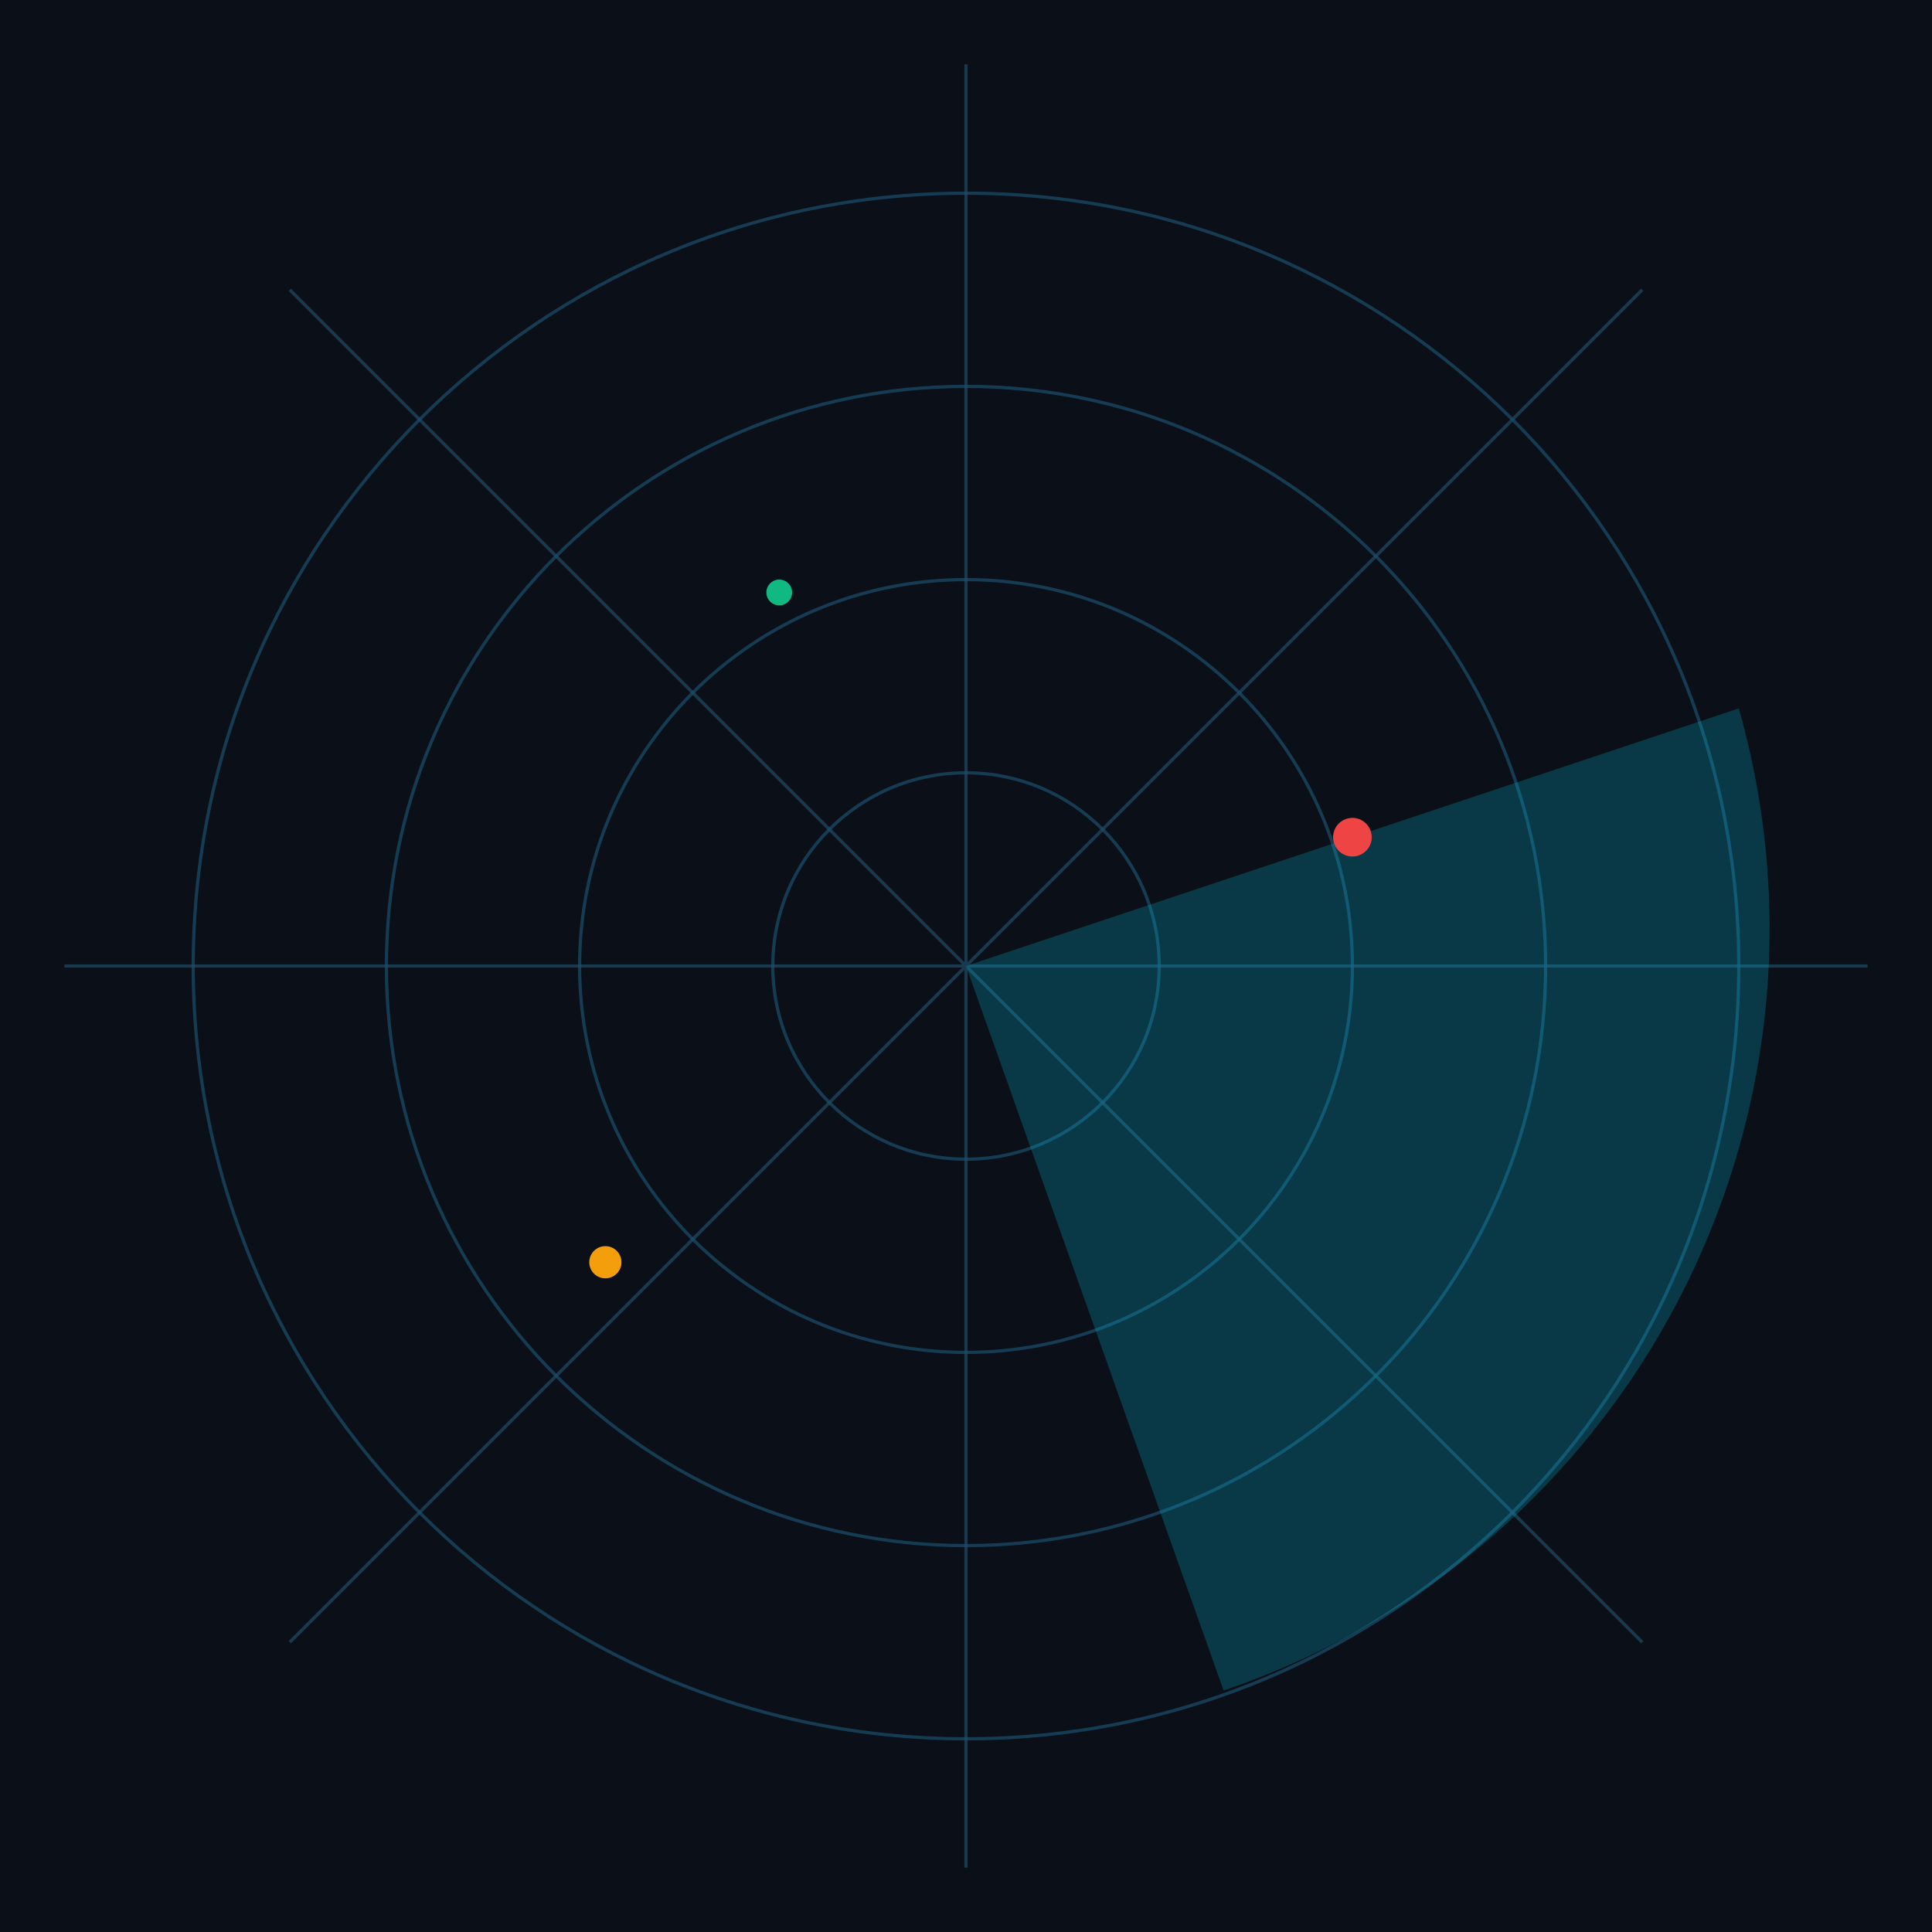
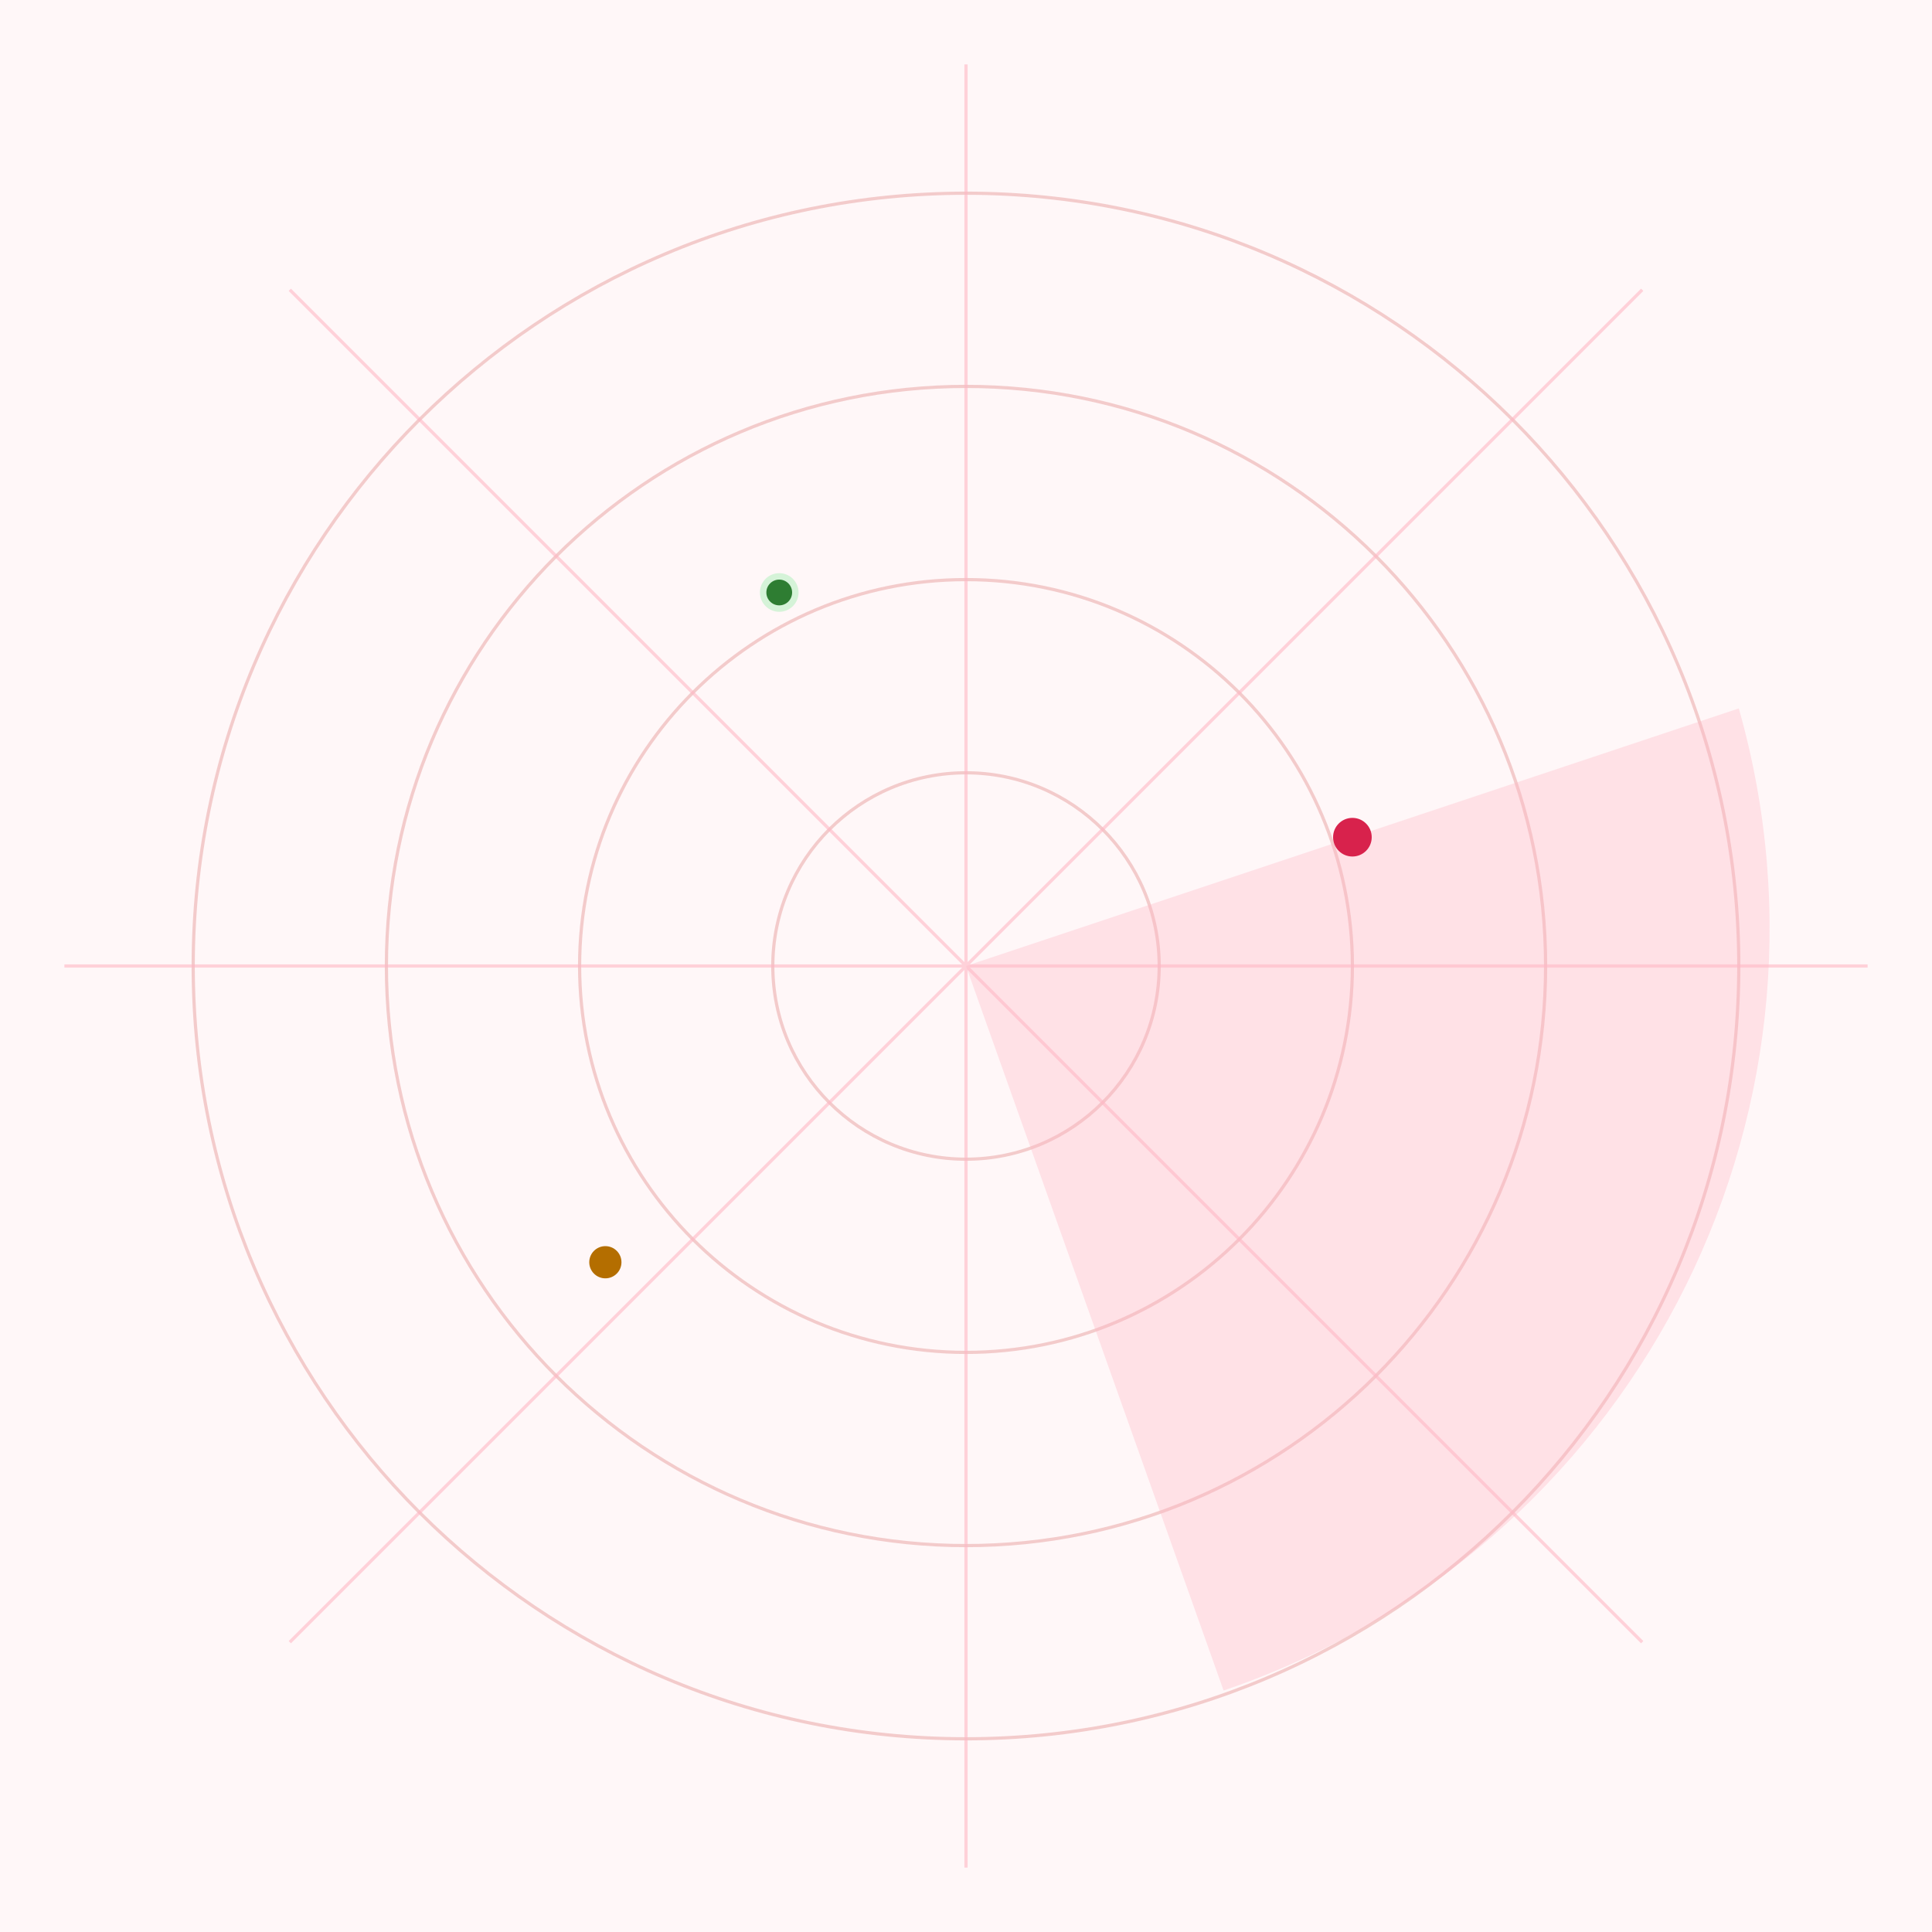
- <svg xmlns="http://www.w3.org/2000/svg" width="600" height="600" viewBox="0 0 600 600" role="img" aria-label="Radar layers">
-   <rect width="600" height="600" fill="#0b0f17" />
-   <g stroke="#16415a" fill="none" opacity="0.9">
+ <svg xmlns="http://www.w3.org/2000/svg" width="600" height="600" viewBox="0 0 600" role="img" aria-label="Cherry Blossom Radar layers">
+   <rect width="600" height="600" fill="#FFF7F8" />
+   <g stroke="#F2C7C7" fill="none" opacity="0.9">
    <circle cx="300" cy="300" r="60" />
    <circle cx="300" cy="300" r="120" />
    <circle cx="300" cy="300" r="180" />
    <circle cx="300" cy="300" r="240" />
  </g>
-   <g stroke="#1f4c66" opacity="0.7">
+   <g stroke="#FFB7C5" opacity="0.6">
    <line x1="300" y1="20" x2="300" y2="580" />
    <line x1="20" y1="300" x2="580" y2="300" />
    <line x1="90" y1="90" x2="510" y2="510" />
    <line x1="90" y1="510" x2="510" y2="90" />
  </g>
-   <path d="M300 300 L540 220 A250 250 0 0 1 380 525 Z" fill="rgba(6,182,212,0.25)" />
-   <circle cx="420" cy="260" r="6" fill="#ef4444" />
-   <circle cx="242" cy="184" r="4" fill="#10b981" />
-   <circle cx="188" cy="392" r="5" fill="#f59e0b" />
+   <path d="M300 300 L540 220 A250 250 0 0 1 380 525 Z" fill="rgba(255, 183, 197, 0.35)" />
+   <circle cx="420" cy="260" r="6" fill="#D8224C" />
+   <circle cx="242" cy="184" r="5" fill="#2E7D32" stroke="#D5F3D8" stroke-width="2" />
+   <circle cx="188" cy="392" r="5" fill="#B46E00" />
</svg>
